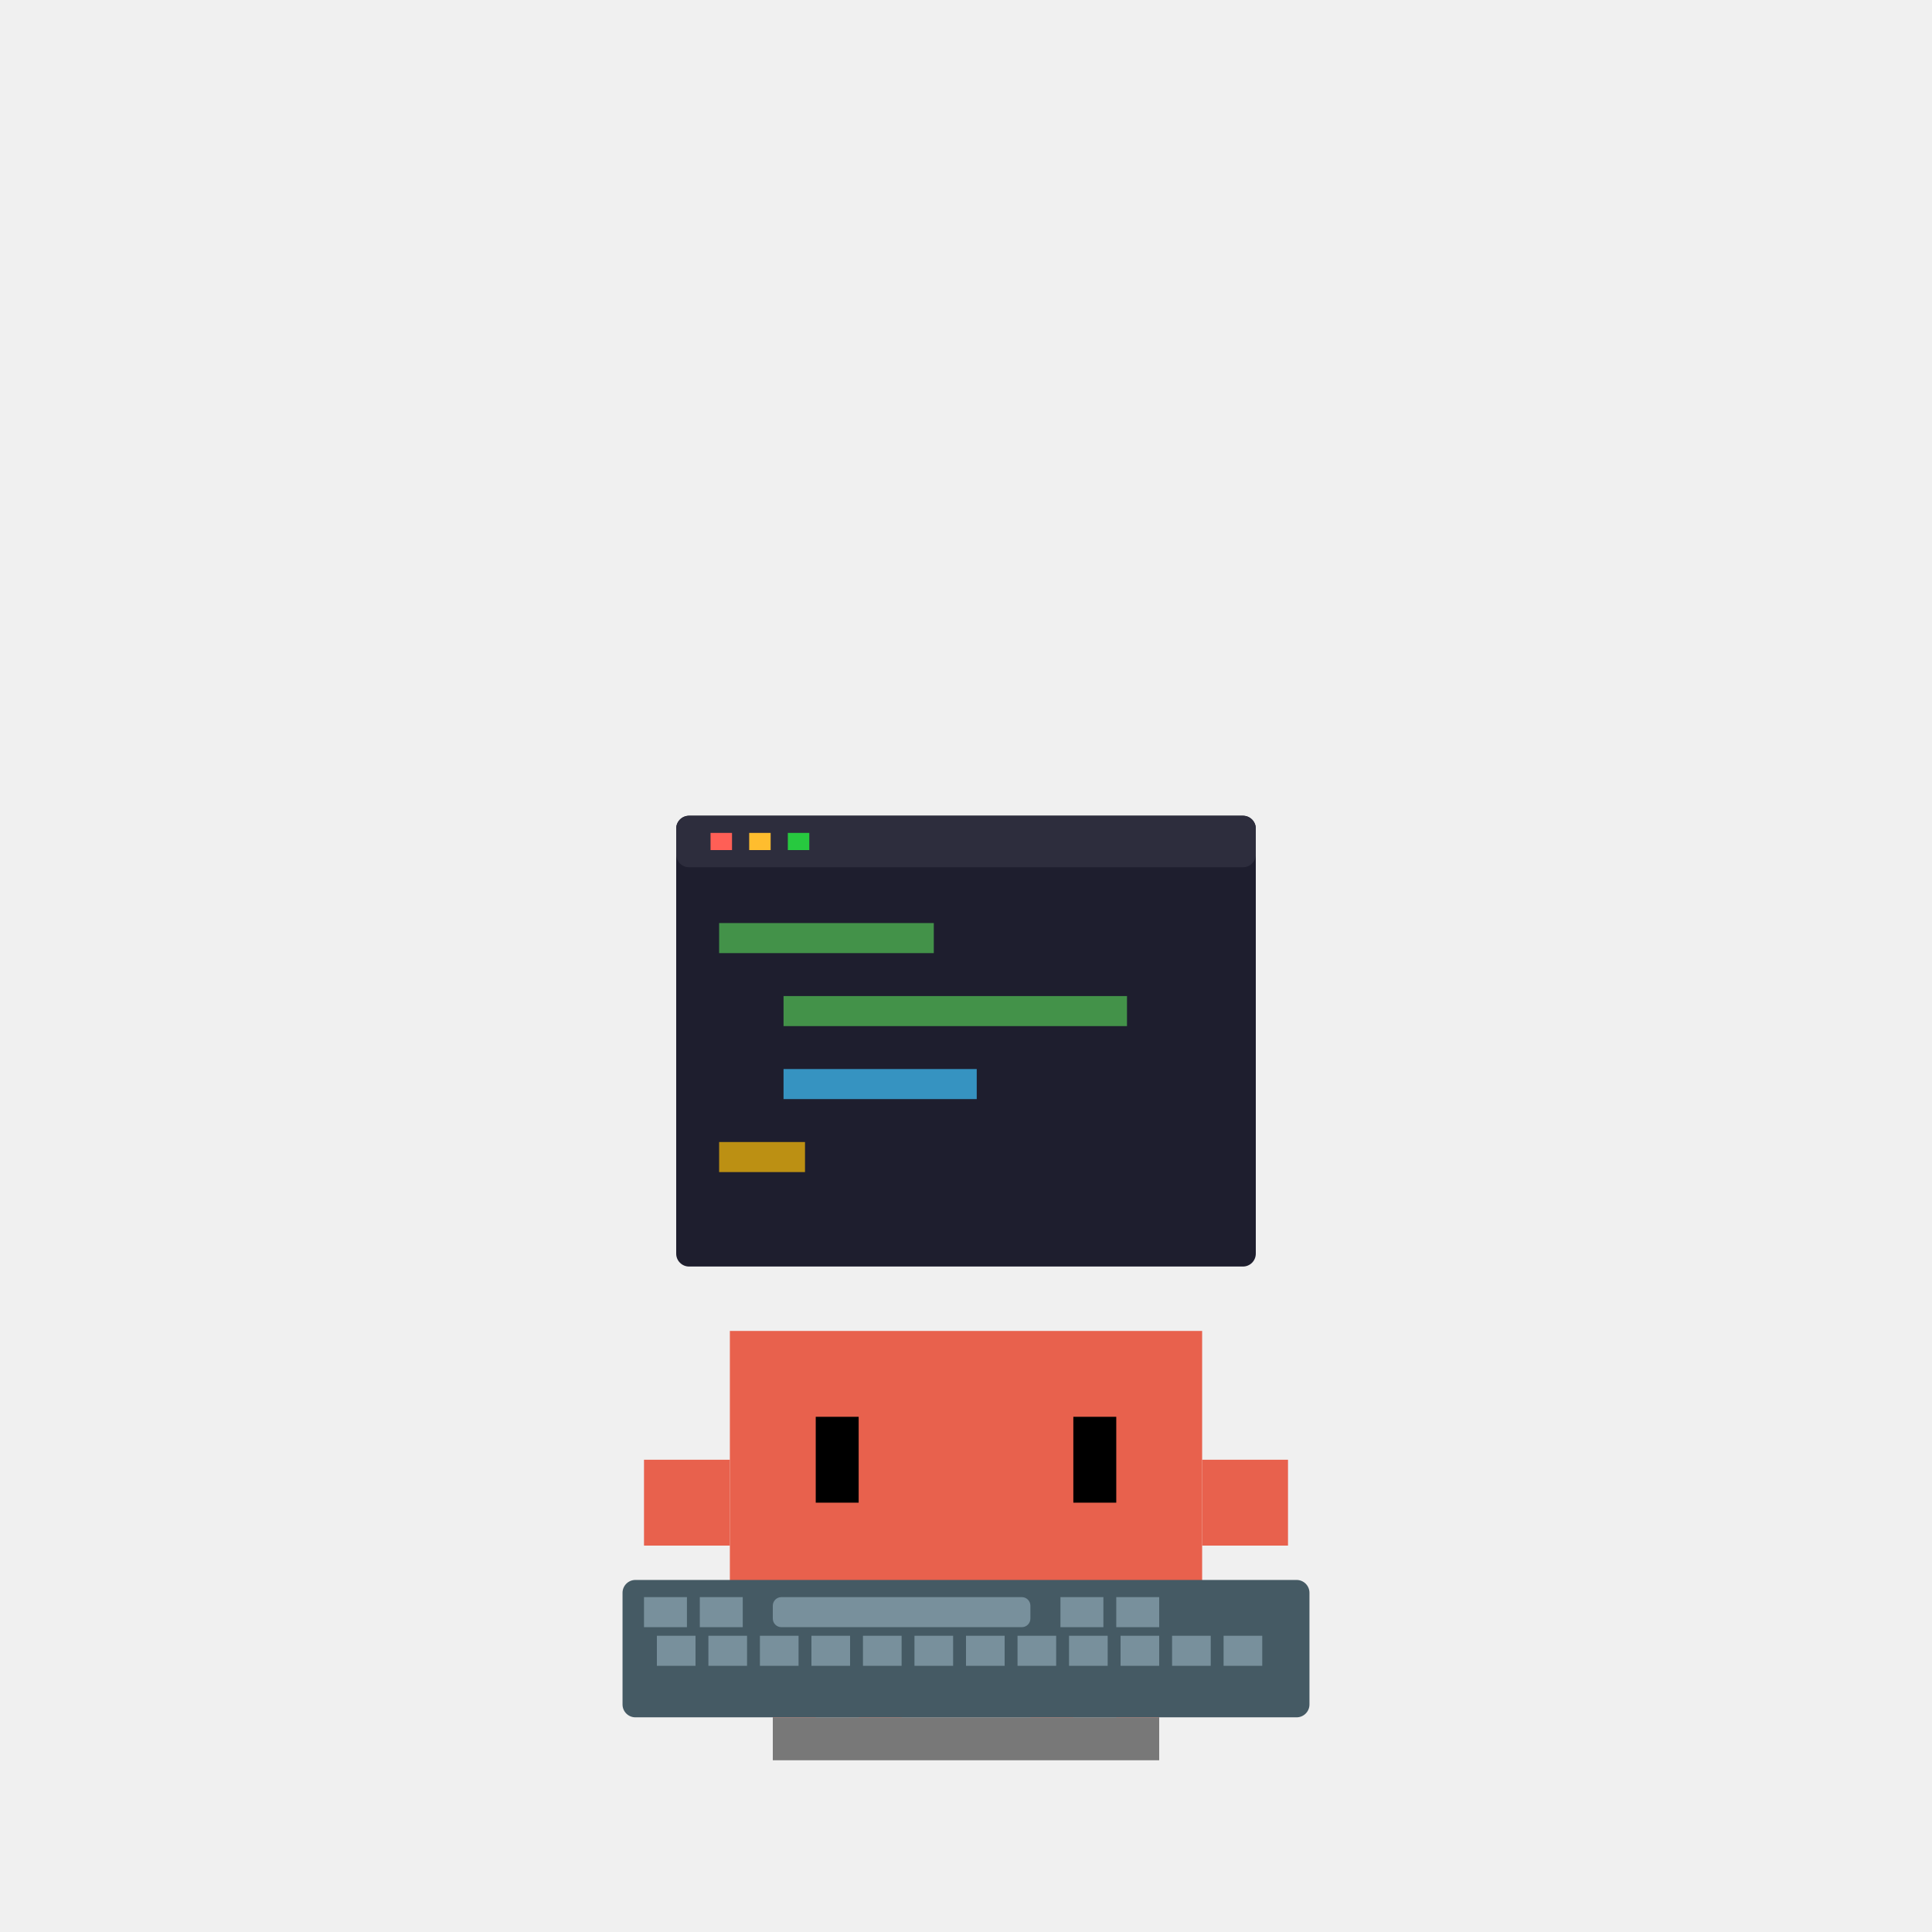
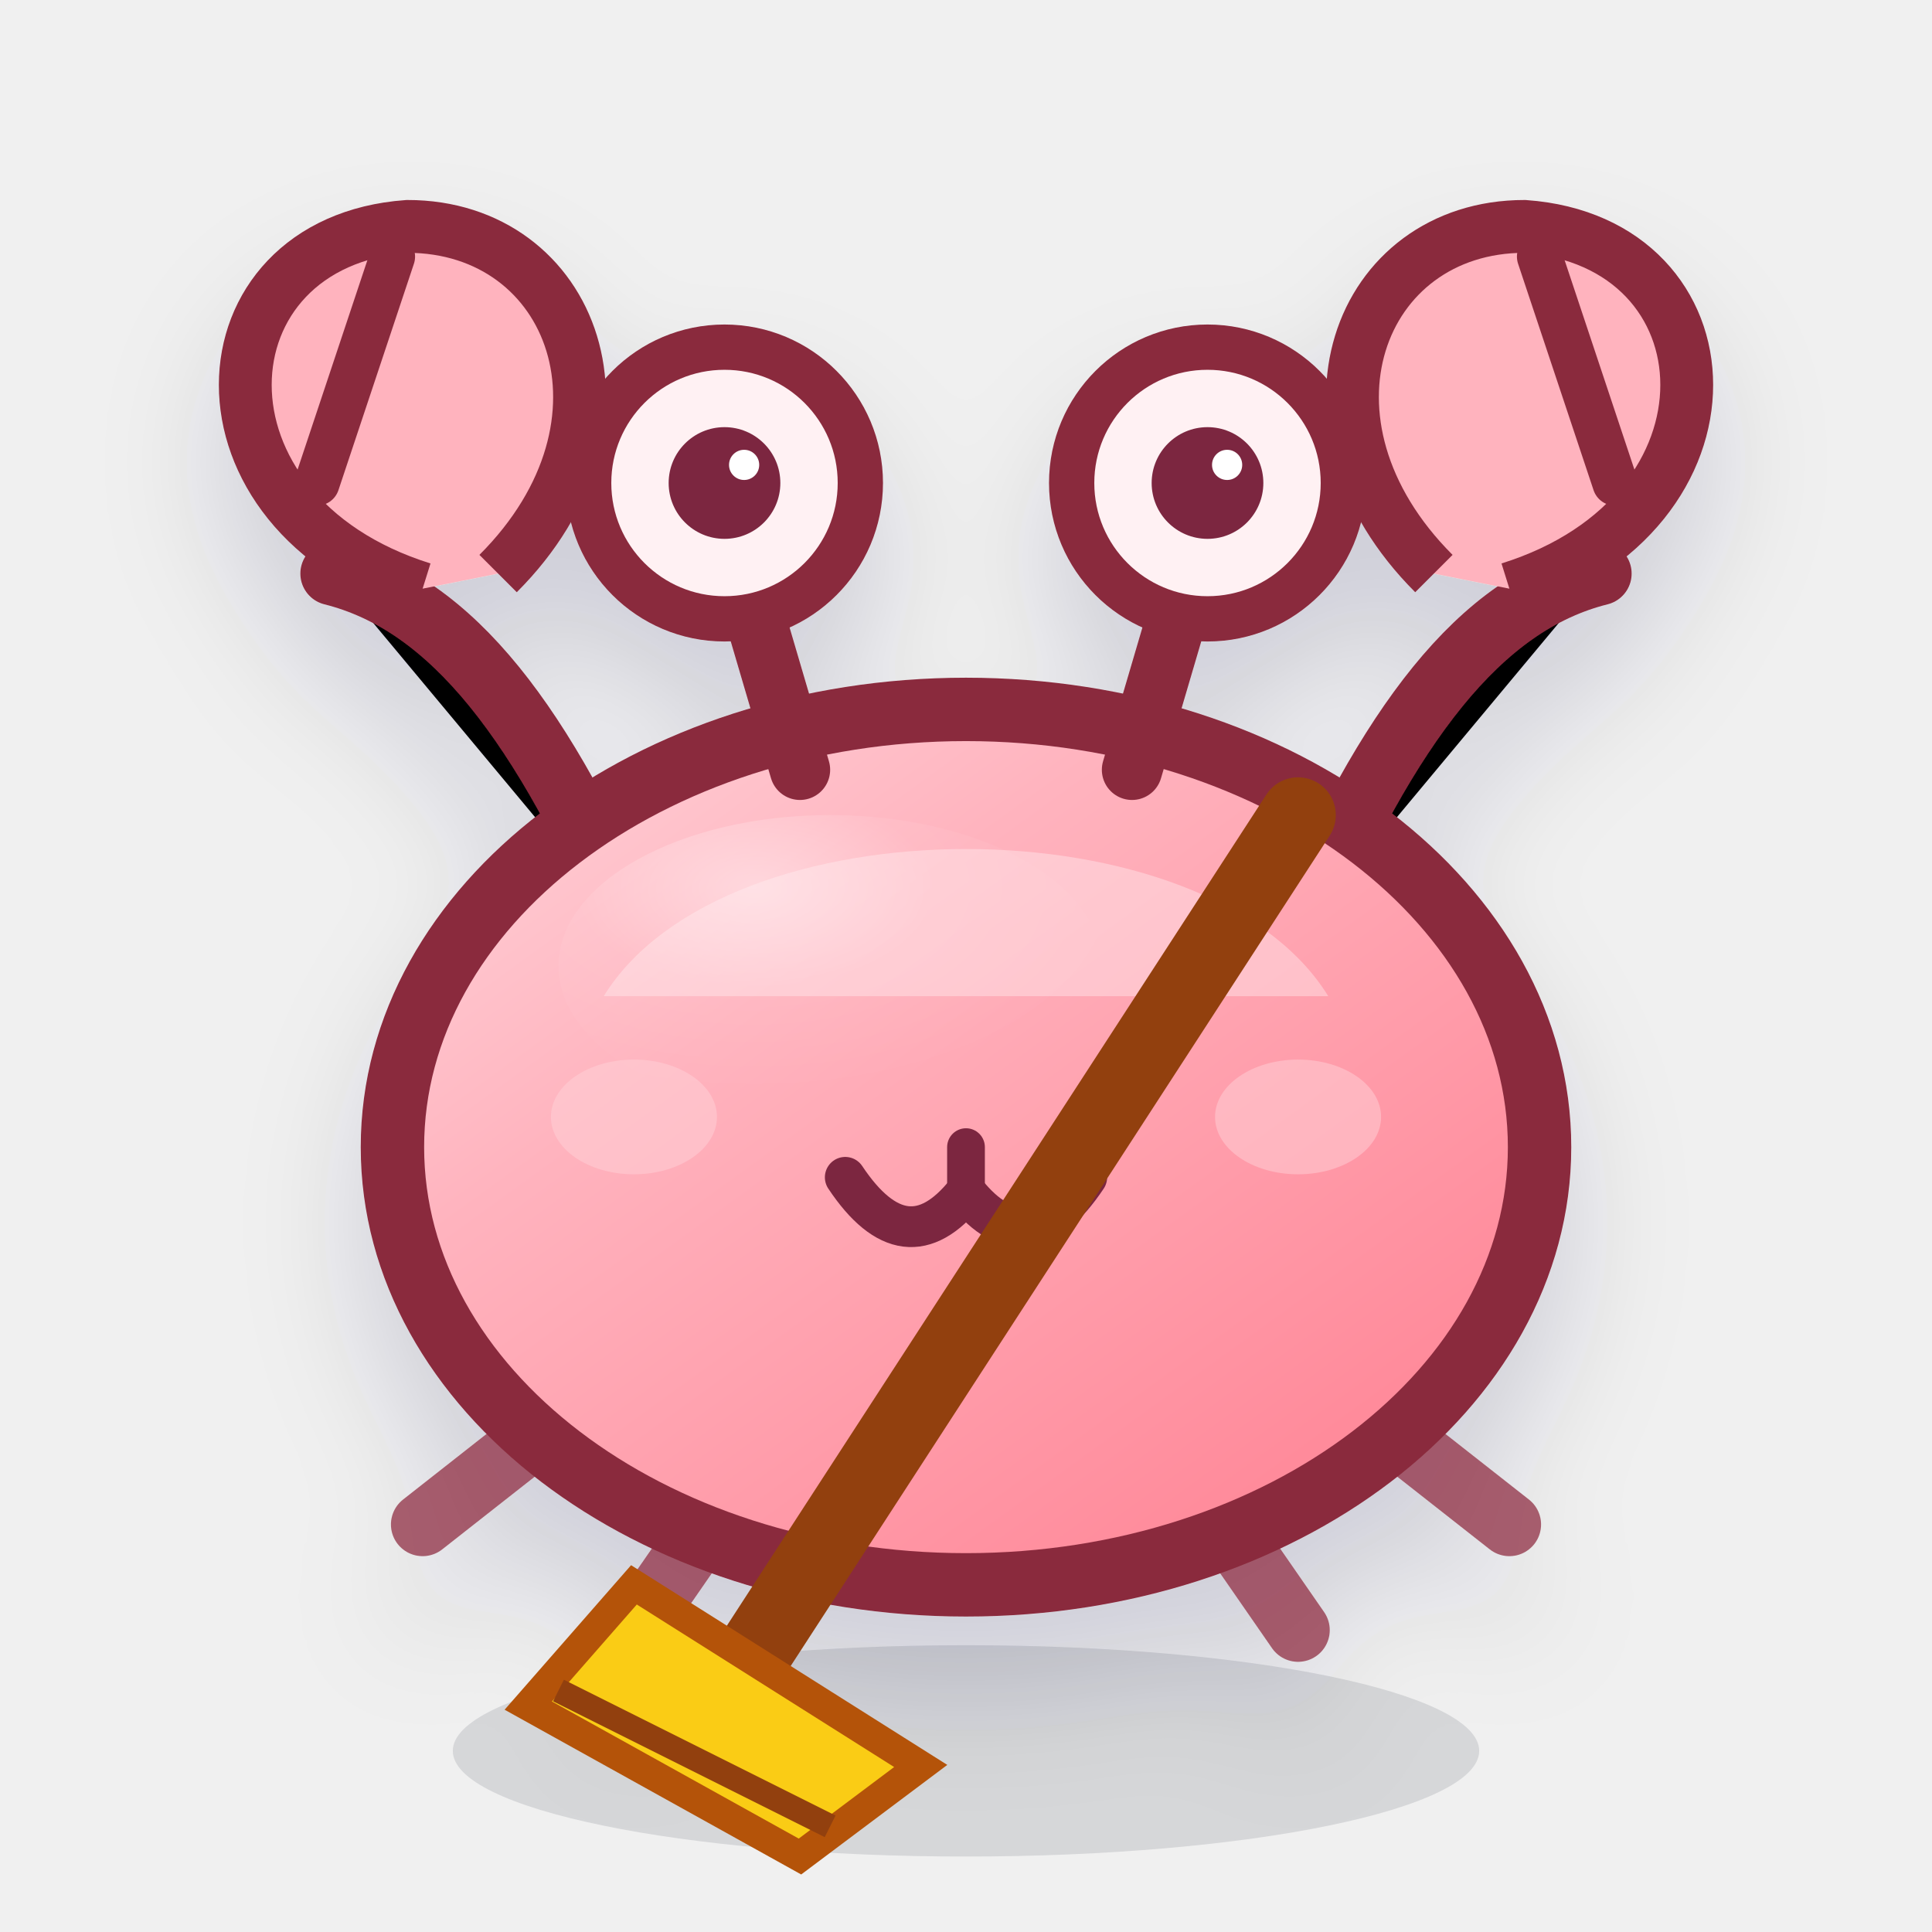
- <svg xmlns="http://www.w3.org/2000/svg" viewBox="-15 -25 45 45" width="500" height="500">
+ <svg xmlns="http://www.w3.org/2000/svg" id="crab-sweeping" viewBox="0 0 128 128" preserveAspectRatio="xMidYMid meet" role="img" aria-label="Crab sweeping">
  <defs>
-     <style>
-     .body-bounce { transform-origin: 7.5px 15px; animation: bounce 0.35s infinite ease-in-out; }
-     .breathe { transform-origin: 7.5px 13px; animation: breathe 3.2s infinite ease-in-out; }
-     .arm-l { transform-origin: 2px 10px; animation: type-l 0.15s infinite ease-in-out; }
-     .arm-r { transform-origin: 13px 10px; animation: type-r 0.12s infinite ease-in-out; }
-     .eyes-code { transform-origin: 7.5px 9px; animation: eye-code 10s infinite ease-in-out; }
-     .code-line { transform-box: fill-box; transform-origin: left center; }
-     .cl1{animation:cl1 6s infinite} .cl2{animation:cl2 6s infinite} .cl3{animation:cl3 6s infinite} .cl4{animation:cl4 6s infinite}
-     .key-flash{opacity:0} .kf1{animation:kf 0.6s infinite} .kf2{animation:kf 0.8s infinite;animation-delay:-0.25s} .kf3{animation:kf 0.5s infinite;animation-delay:-0.1s}
-     .data-bit{opacity:0;animation:float-d 1.5s infinite linear} .d1{animation-delay:0s} .d2{animation-delay:-0.4s} .d3{animation-delay:-0.8s}
-     .shadow-anim{transform-origin:7.5px 15.5px;animation:sb 0.4s infinite ease-in-out}
-     @keyframes bounce{0%,100%{transform:translateY(0)} 50%{transform:translateY(0.8px)}}
-     @keyframes breathe{0%,100%{transform:scale(1,1) translate(0,0)} 50%{transform:scale(1.02,0.98) translate(0,0.5px)}}
-     @keyframes sb{0%,100%{transform:scaleX(1.02);opacity:0.5} 50%{transform:scaleX(1.05);opacity:0.55}}
-     @keyframes type-l{0%{transform:rotate(-5deg)} 25%{transform:rotate(-38deg)} 50%{transform:rotate(-10deg)} 75%{transform:rotate(-30deg)} 100%{transform:rotate(-5deg)}}
-     @keyframes type-r{0%{transform:rotate(5deg)} 25%{transform:rotate(38deg)} 50%{transform:rotate(10deg)} 75%{transform:rotate(30deg)} 100%{transform:rotate(5deg)}}
-     @keyframes eye-code{0%{transform:translate(0,1px) scaleY(0.6)} 14%{transform:translate(0,1px) scaleY(0.6)} 15%{transform:translate(0,1px) scaleY(0.1)} 16%{transform:translate(0,1px) scaleY(0.6)} 54%{transform:translate(0,1px) scaleY(0.6)} 55%{transform:translate(0,1px) scaleY(0.1)} 57%{transform:translate(-1px,-0.5px) scaleY(1)} 62%{transform:translate(1.5px,-0.5px) scaleY(1)} 64%{transform:translate(-0.5px,-0.3px) scaleY(1)} 73%{transform:translate(0,1px) scaleY(0.6)} 89%{transform:translate(0,1px) scaleY(0.6)} 90%{transform:translate(0,1px) scaleY(0.1)} 91%{transform:translate(0,1px) scaleY(0.6)} 100%{transform:translate(0,1px) scaleY(0.6)}}
-     @keyframes cl1{0%{transform:scaleX(0);opacity:0} 3%{transform:scaleX(0);opacity:1} 13%{transform:scaleX(1);opacity:1} 13%,78%{transform:scaleX(1) translateY(0);opacity:1} 88%{transform:scaleX(1) translateY(-3px);opacity:0} 89%,100%{transform:scaleX(0);opacity:0}}
-     @keyframes cl2{0%,14%{transform:scaleX(0);opacity:0} 15%{opacity:1} 27%{transform:scaleX(1)} 27%,82%{transform:scaleX(1) translateY(0);opacity:1} 91%{transform:scaleX(1) translateY(-3px);opacity:0} 92%,100%{transform:scaleX(0);opacity:0}}
-     @keyframes cl3{0%,29%{transform:scaleX(0);opacity:0} 30%{opacity:1} 42%{transform:scaleX(1)} 42%,85%{transform:scaleX(1) translateY(0);opacity:1} 93%{transform:scaleX(1) translateY(-3px);opacity:0} 94%,100%{transform:scaleX(0);opacity:0}}
-     @keyframes cl4{0%,44%{transform:scaleX(0);opacity:0} 45%{opacity:1} 57%{transform:scaleX(1)} 57%,88%{transform:scaleX(1) translateY(0);opacity:1} 95%{transform:scaleX(1) translateY(-3px);opacity:0} 96%,100%{transform:scaleX(0);opacity:0}}
-     @keyframes kf{0%,70%,100%{opacity:0} 35%{opacity:0.8}}
-     @keyframes float-d{0%{transform:translateY(0) scale(0.5);opacity:0} 10%{opacity:0.8} 100%{transform:translateY(-17px) scale(1);opacity:0}}
+     <linearGradient id="crab-sweeping-body" x1="28" y1="18" x2="96" y2="112" gradientUnits="userSpaceOnUse">
+       <stop offset="0" stop-color="#fff1f3" />
+       <stop offset="0.45" stop-color="#ffb3be" />
+       <stop offset="1" stop-color="#ff7b8d" />
+     </linearGradient>
+     <linearGradient id="crab-sweeping-accent" x1="36" y1="18" x2="90" y2="104" gradientUnits="userSpaceOnUse">
+       <stop offset="0" stop-color="#ffd166" />
+       <stop offset="1" stop-color="#7b2740" />
+     </linearGradient>
+     <radialGradient id="crab-sweeping-shine" cx="36%" cy="24%" r="68%">
+       <stop offset="0" stop-color="#ffffff" stop-opacity=".72" />
+       <stop offset=".48" stop-color="#ffffff" stop-opacity=".12" />
+       <stop offset="1" stop-color="#ffffff" stop-opacity="0" />
+     </radialGradient>
+     <filter id="crab-sweeping-soft-shadow" x="-30%" y="-30%" width="160%" height="170%">
+       <feDropShadow dx="0" dy="5" stdDeviation="4" flood-color="#10203a" flood-opacity="0.14" />
+     </filter>
+     <filter id="crab-sweeping-glow" x="-40%" y="-40%" width="180%" height="180%">
+       <feGaussianBlur stdDeviation="2.5" result="blur" />
+       <feMerge>
+         <feMergeNode in="blur" />
+         <feMergeNode in="SourceGraphic" />
+       </feMerge>
+     </filter>
+   </defs>
+   <style>
+     .pet-core { transform-origin:64px 72px; animation: pet-breathe 2.8s ease-in-out infinite; }
+     .tail { transform-origin:76px 75px; animation: tail-sway 2.4s ease-in-out infinite; }
+     .ear { transform-origin:center; animation: ear-twitch 5s ease-in-out infinite; }
+     .arm-left { transform-origin:46px 74px; animation: arm-left 2.1s ease-in-out infinite; }
+     .arm-right { transform-origin:82px 74px; animation: arm-right 2.1s ease-in-out infinite; }
+     .blink { transform-origin:center; animation: blink 5.2s ease-in-out infinite; }
+     .float-prop { animation: prop-float 2.4s ease-in-out infinite; }
+     .pulse { animation: pulse 1.3s ease-in-out infinite; transform-origin:center; }
+     .spin { animation: spin 3.2s linear infinite; transform-origin:center; }
+     .work-tap { animation: tap 0.55s ease-in-out infinite; transform-origin:64px 95px; }
+     .sleep-drift { animation: sleep-drift 3.6s ease-in-out infinite; }
+     .music-note { animation: note-rise 1.8s ease-in-out infinite; opacity:0; }
+     .music-note.n2 { animation-delay:0.45s; }
+     .music-note.n3 { animation-delay:0.9s; }
+     .juggle-ball { animation: juggle 1.25s ease-in-out infinite; }
+     .juggle-ball.b2 { animation-delay:0.22s; }
+     .juggle-ball.b3 { animation-delay:0.44s; }
+     .spark { animation: sparkle 1.7s ease-in-out infinite; transform-origin:center; }
+     .spark.s2 { animation-delay:0.35s; }
+     .spark.s3 { animation-delay:0.7s; }
+     .state-error .pet-core { animation: shake 0.28s linear infinite; }
+     .state-sweeping .arm-right { animation: sweep 0.9s ease-in-out infinite; }
+     .state-react .pet-core { animation: pop 0.75s ease-in-out infinite; }
+     .state-sleeping .pet-core, .state-dozing .pet-core, .state-collapsing .pet-core { animation: sleep-breathe 3.8s ease-in-out infinite; }
+     @keyframes pet-breathe { 0%,100%{transform:translateY(0) scale(1)} 50%{transform:translateY(-3px) scale(1.025,0.985)} }
+     @keyframes sleep-breathe { 0%,100%{transform:translateY(1px) scale(1,0.98)} 50%{transform:translateY(-1px) scale(1.02,1)} }
+     @keyframes tail-sway { 0%,100%{transform:rotate(-4deg)} 50%{transform:rotate(9deg)} }
+     @keyframes ear-twitch { 0%,92%,100%{transform:rotate(0)} 95%{transform:rotate(-8deg)} }
+     @keyframes arm-left { 0%,100%{transform:rotate(0)} 50%{transform:rotate(-7deg)} }
+     @keyframes arm-right { 0%,100%{transform:rotate(0)} 50%{transform:rotate(7deg)} }
+     @keyframes blink { 0%,91%,100%{transform:scaleY(1)} 94%{transform:scaleY(0.12)} }
+     @keyframes prop-float { 0%,100%{transform:translateY(0)} 50%{transform:translateY(-5px)} }
+     @keyframes pulse { 0%,100%{transform:scale(1); opacity:.72} 50%{transform:scale(1.18); opacity:1} }
+     @keyframes spin { to{transform:rotate(360deg)} }
+     @keyframes tap { 0%,100%{transform:translateY(0)} 50%{transform:translateY(2px)} }
+     @keyframes sleep-drift { 0%{transform:translate(0,0);opacity:0} 20%{opacity:1} 100%{transform:translate(12px,-22px);opacity:0} }
+     @keyframes note-rise { 0%{transform:translateY(8px) scale(.8);opacity:0} 25%{opacity:1} 100%{transform:translateY(-18px) scale(1.08);opacity:0} }
+     @keyframes juggle { 0%,100%{transform:translateY(7px)} 50%{transform:translateY(-15px)} }
+     @keyframes sparkle { 0%,100%{transform:scale(.75) rotate(0);opacity:.45} 50%{transform:scale(1.15) rotate(16deg);opacity:1} }
+     @keyframes shake { 0%,100%{transform:translate(0,0)} 25%{transform:translate(-1px,1px)} 75%{transform:translate(1px,-1px)} }
+     @keyframes sweep { 0%,100%{transform:rotate(-16deg)} 50%{transform:rotate(18deg)} }
+     @keyframes pop { 0%,100%{transform:scale(1)} 50%{transform:scale(1.055)} }
  </style>
-     <g id="pp">
-       <rect width="1.5" height="1.5" />
-     </g>
-   </defs>
-   <rect class="shadow-anim" x="3" y="15" width="9" height="1" fill="#000" opacity="0.5" />
-   <g fill="#40C4FF">
-     <use href="#pp" class="data-bit d1" x="3" y="7" />
-     <use href="#pp" class="data-bit d2" x="7" y="8" />
-     <use href="#pp" class="data-bit d3" x="11" y="7" />
-   </g>
-   <g transform="translate(1.25,0)">
-     <rect x="-0.5" y="-6" width="13.5" height="10.5" fill="#1E1E2E" rx="0.3" />
-     <rect x="-0.5" y="-6" width="13.5" height="1.2" fill="#2D2D3D" rx="0.3" />
-     <rect x="0.3" y="-5.6" width="0.5" height="0.4" fill="#FF5F56" />
-     <rect x="1.2" y="-5.6" width="0.5" height="0.4" fill="#FFBD2E" />
-     <rect x="2.1" y="-5.6" width="0.5" height="0.4" fill="#27C93F" />
-     <rect class="code-line cl1" x="0.5" y="-3.5" width="5" height="0.7" fill="#4CAF50" opacity="0.8" />
-     <rect class="code-line cl2" x="2" y="-1.8" width="8" height="0.7" fill="#4CAF50" opacity="0.8" />
-     <rect class="code-line cl3" x="2" y="-0.1" width="4.5" height="0.7" fill="#40C4FF" opacity="0.7" />
-     <rect class="code-line cl4" x="0.5" y="1.6" width="2" height="0.7" fill="#FFC107" opacity="0.7" />
-   </g>
-   <g class="body-bounce">
-     <g class="breathe">
-       <g fill="#E8614D">
-         <rect x="3" y="13" width="1" height="2" />
-         <rect x="5" y="13" width="1" height="2" />
-         <rect x="9" y="13" width="1" height="2" />
-         <rect x="11" y="13" width="1" height="2" />
-         <rect x="2" y="6" width="11" height="7" />
-       </g>
-       <g class="eyes-code" fill="#000">
-         <rect x="4" y="8" width="1" height="2" />
-         <rect x="10" y="8" width="1" height="2" />
+   <ellipse cx="64" cy="116" rx="34" ry="7" fill="#0f172a" opacity=".12" />
+   <g class="state-sweeping">
+     <g class="pet-core">
+       <g filter="url(#crab-sweeping-soft-shadow)">
+         <g stroke="#8a2b3e" stroke-width="4.2" stroke-linecap="round">
+           <path d="M42 62 C36 48 30 40 22 38" />
+           <path d="M86 62 C92 48 98 40 106 38" />
+           <path d="M42 90 L28 101 M51 95 L42 108 M77 95 L86 108 M86 90 L100 101" opacity=".72" />
+         </g>
+         <g class="arm-left">
+           <path d="M28 39 C12 34 13 16 27 15 C38 15 43 28 33 38" fill="#ffb3be" stroke="#8a2b3e" stroke-width="3.5" />
+           <path d="M26 17 L21 32" stroke="#8a2b3e" stroke-width="3" stroke-linecap="round" />
+         </g>
+         <g class="arm-right">
+           <path d="M100 39 C116 34 115 16 101 15 C90 15 85 28 95 38" fill="#ffb3be" stroke="#8a2b3e" stroke-width="3.5" />
+           <path d="M102 17 L107 32" stroke="#8a2b3e" stroke-width="3" stroke-linecap="round" />
+         </g>
+         <ellipse cx="64" cy="76" rx="38" ry="29" fill="url(#crab-sweeping-body)" stroke="#8a2b3e" stroke-width="4.2" />
+         <ellipse cx="55" cy="64" rx="18" ry="10" fill="url(#crab-sweeping-shine)" opacity=".58" />
+         <path d="M40 66 C48 53 80 53 88 66" fill="#fff1f3" opacity=".4" />
+         <path d="M53 51 L48 34 M75 51 L80 34" stroke="#8a2b3e" stroke-width="4" stroke-linecap="round" />
+         <circle cx="48" cy="32" r="9" fill="#fff1f3" stroke="#8a2b3e" stroke-width="3" />
+         <circle cx="80" cy="32" r="9" fill="#fff1f3" stroke="#8a2b3e" stroke-width="3" />
+         <g class="blink">
+           <circle cx="48" cy="32" r="3.7" fill="#7b2740" />
+           <circle cx="80" cy="32" r="3.7" fill="#7b2740" />
+           <circle cx="49.3" cy="30.8" r="1" fill="#fff" />
+           <circle cx="81.3" cy="30.8" r="1" fill="#fff" />
+         </g>
+         <path d="M64 76 V79" stroke="#7b2740" stroke-width="2.5" stroke-linecap="round" />
+         <path d="M56 78 Q60 84 64 79 Q68 84 72 78" stroke="#7b2740" stroke-width="2.7" fill="none" stroke-linecap="round" />
+         <ellipse cx="42" cy="74" rx="5.5" ry="3.8" fill="#ffd1d8" opacity=".5" />
+         <ellipse cx="86" cy="74" rx="5.5" ry="3.8" fill="#ffd1d8" opacity=".5" />
      </g>
    </g>
-   </g>
-   <g transform="translate(-0.5,11.8)">
-     <rect width="16" height="3.2" fill="#455A64" rx="0.3" />
-     <g fill="#78909C">
-       <rect x="0.5" y="0.4" width="1" height="0.7" />
-       <rect x="1.8" y="0.4" width="1" height="0.7" />
-       <rect x="3.5" y="0.4" width="6" height="0.7" rx="0.2" />
-       <rect x="10.2" y="0.4" width="1" height="0.7" />
-       <rect x="11.5" y="0.4" width="1" height="0.7" />
-     </g>
-     <g fill="#78909C">
-       <rect x="0.8" y="1.3" width="0.9" height="0.7" />
-       <rect x="2.0" y="1.3" width="0.9" height="0.7" />
-       <rect x="3.2" y="1.3" width="0.9" height="0.7" />
-       <rect x="4.4" y="1.3" width="0.9" height="0.7" />
-       <rect x="5.6" y="1.3" width="0.9" height="0.7" />
-       <rect x="6.8" y="1.3" width="0.9" height="0.7" />
-       <rect x="8.0" y="1.3" width="0.9" height="0.7" />
-       <rect x="9.2" y="1.3" width="0.9" height="0.7" />
-       <rect x="10.4" y="1.3" width="0.9" height="0.7" />
-       <rect x="11.6" y="1.3" width="0.9" height="0.7" />
-       <rect x="12.8" y="1.3" width="0.9" height="0.7" />
-       <rect x="14.0" y="1.3" width="0.9" height="0.7" />
-     </g>
-     <g fill="#B0BEC5">
-       <rect class="key-flash kf1" x="4.4" y="1.3" width="0.9" height="0.7" />
-       <rect class="key-flash kf2" x="9.2" y="1.3" width="0.9" height="0.7" />
-       <rect class="key-flash kf3" x="2.9" y="2.2" width="0.9" height="0.7" />
+     <g>
+       <path d="M86 54 L49 111" stroke="#92400e" stroke-width="5" stroke-linecap="round" />
+       <path d="M42 105 L61 117 L53 123 L35 113 Z" fill="#facc15" stroke="#b45309" stroke-width="2" />
+       <path d="M37 112 L55 121" stroke="#92400e" stroke-width="1.6" />
    </g>
  </g>
-   <g class="body-bounce">
-     <g class="breathe">
-       <g fill="#E8614D">
-         <g class="arm-l">
-           <rect x="0" y="9" width="2" height="2" />
-         </g>
-         <g class="arm-r">
-           <rect x="13" y="9" width="2" height="2" />
-         </g>
-       </g>
-     </g>
-   </g>
-   <g class="sweep">
-     <style>.sweep{animation:sweep 1.4s infinite ease-in-out;transform-origin:43px 45px}@keyframes sweep{0%,100%{transform:rotate(-8deg)}50%{transform:rotate(10deg)}}</style>
-     <line x1="43" y1="28" x2="52" y2="55" stroke="#92400e" stroke-width="3" stroke-linecap="round" />
-     <path d="M47 53 L58 50 L59 57 L48 58 Z" fill="#fbbf24" stroke="#92400e" stroke-width="1" />
-   </g>
</svg>
